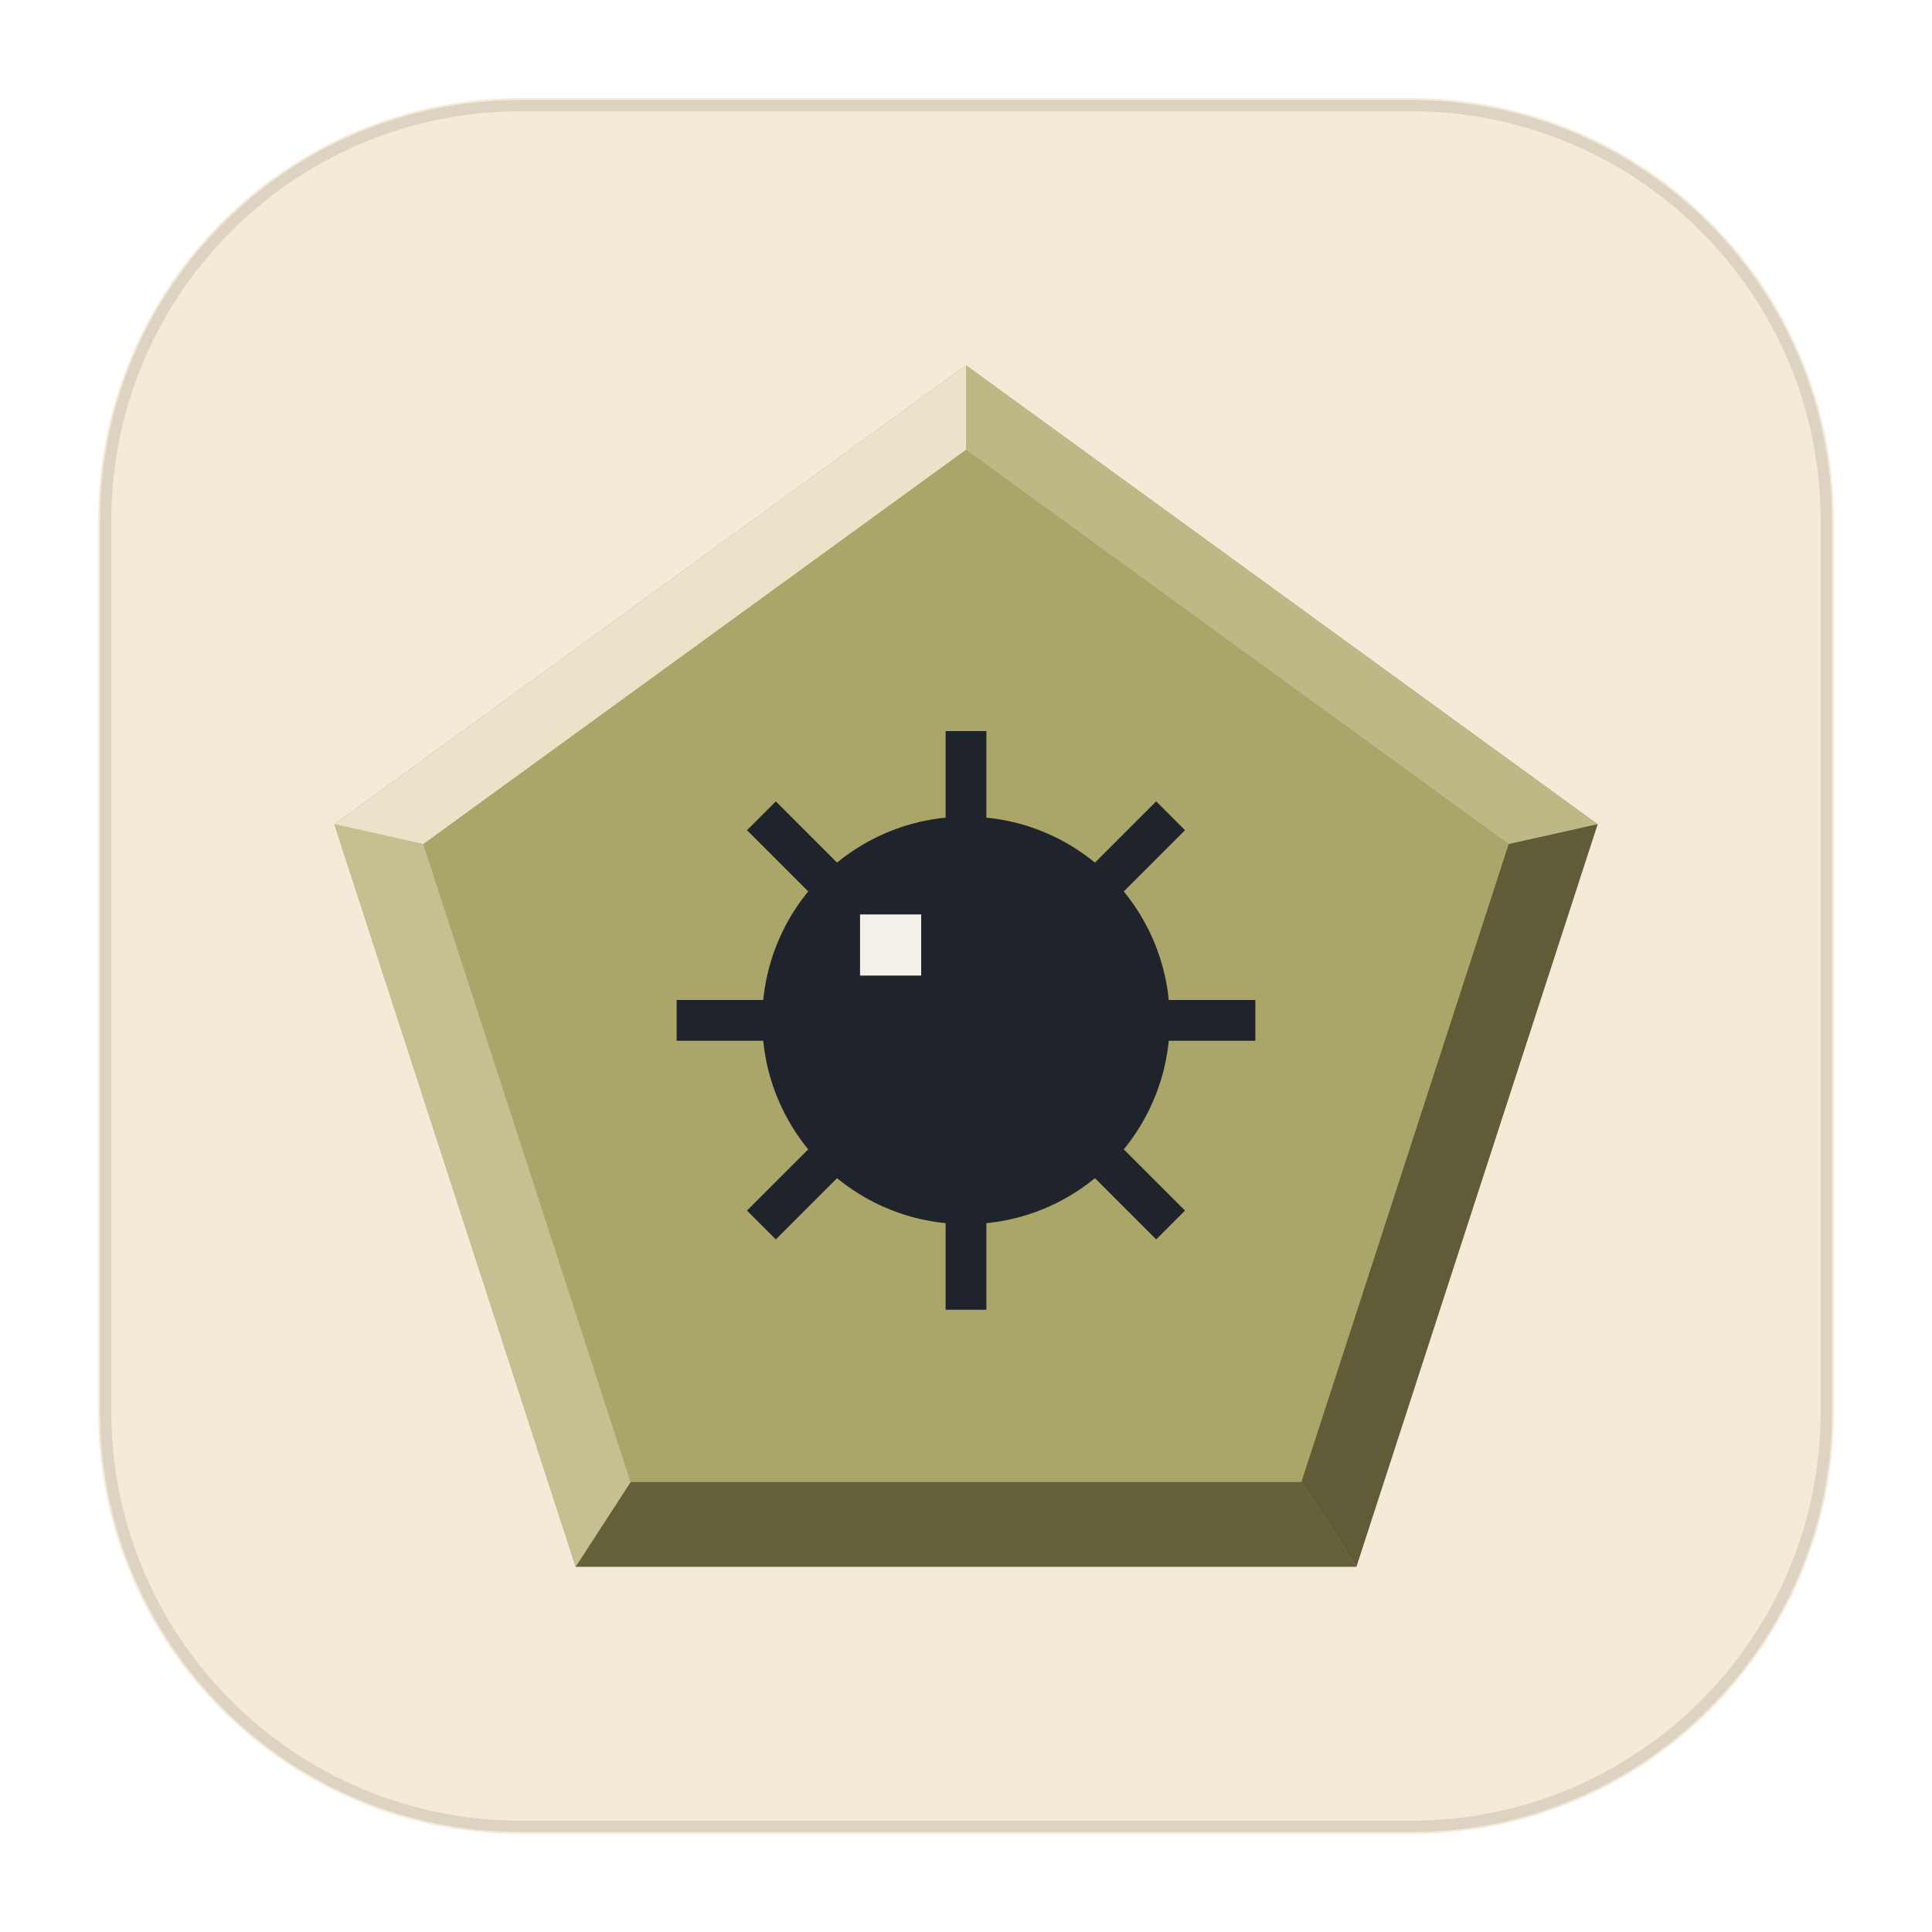
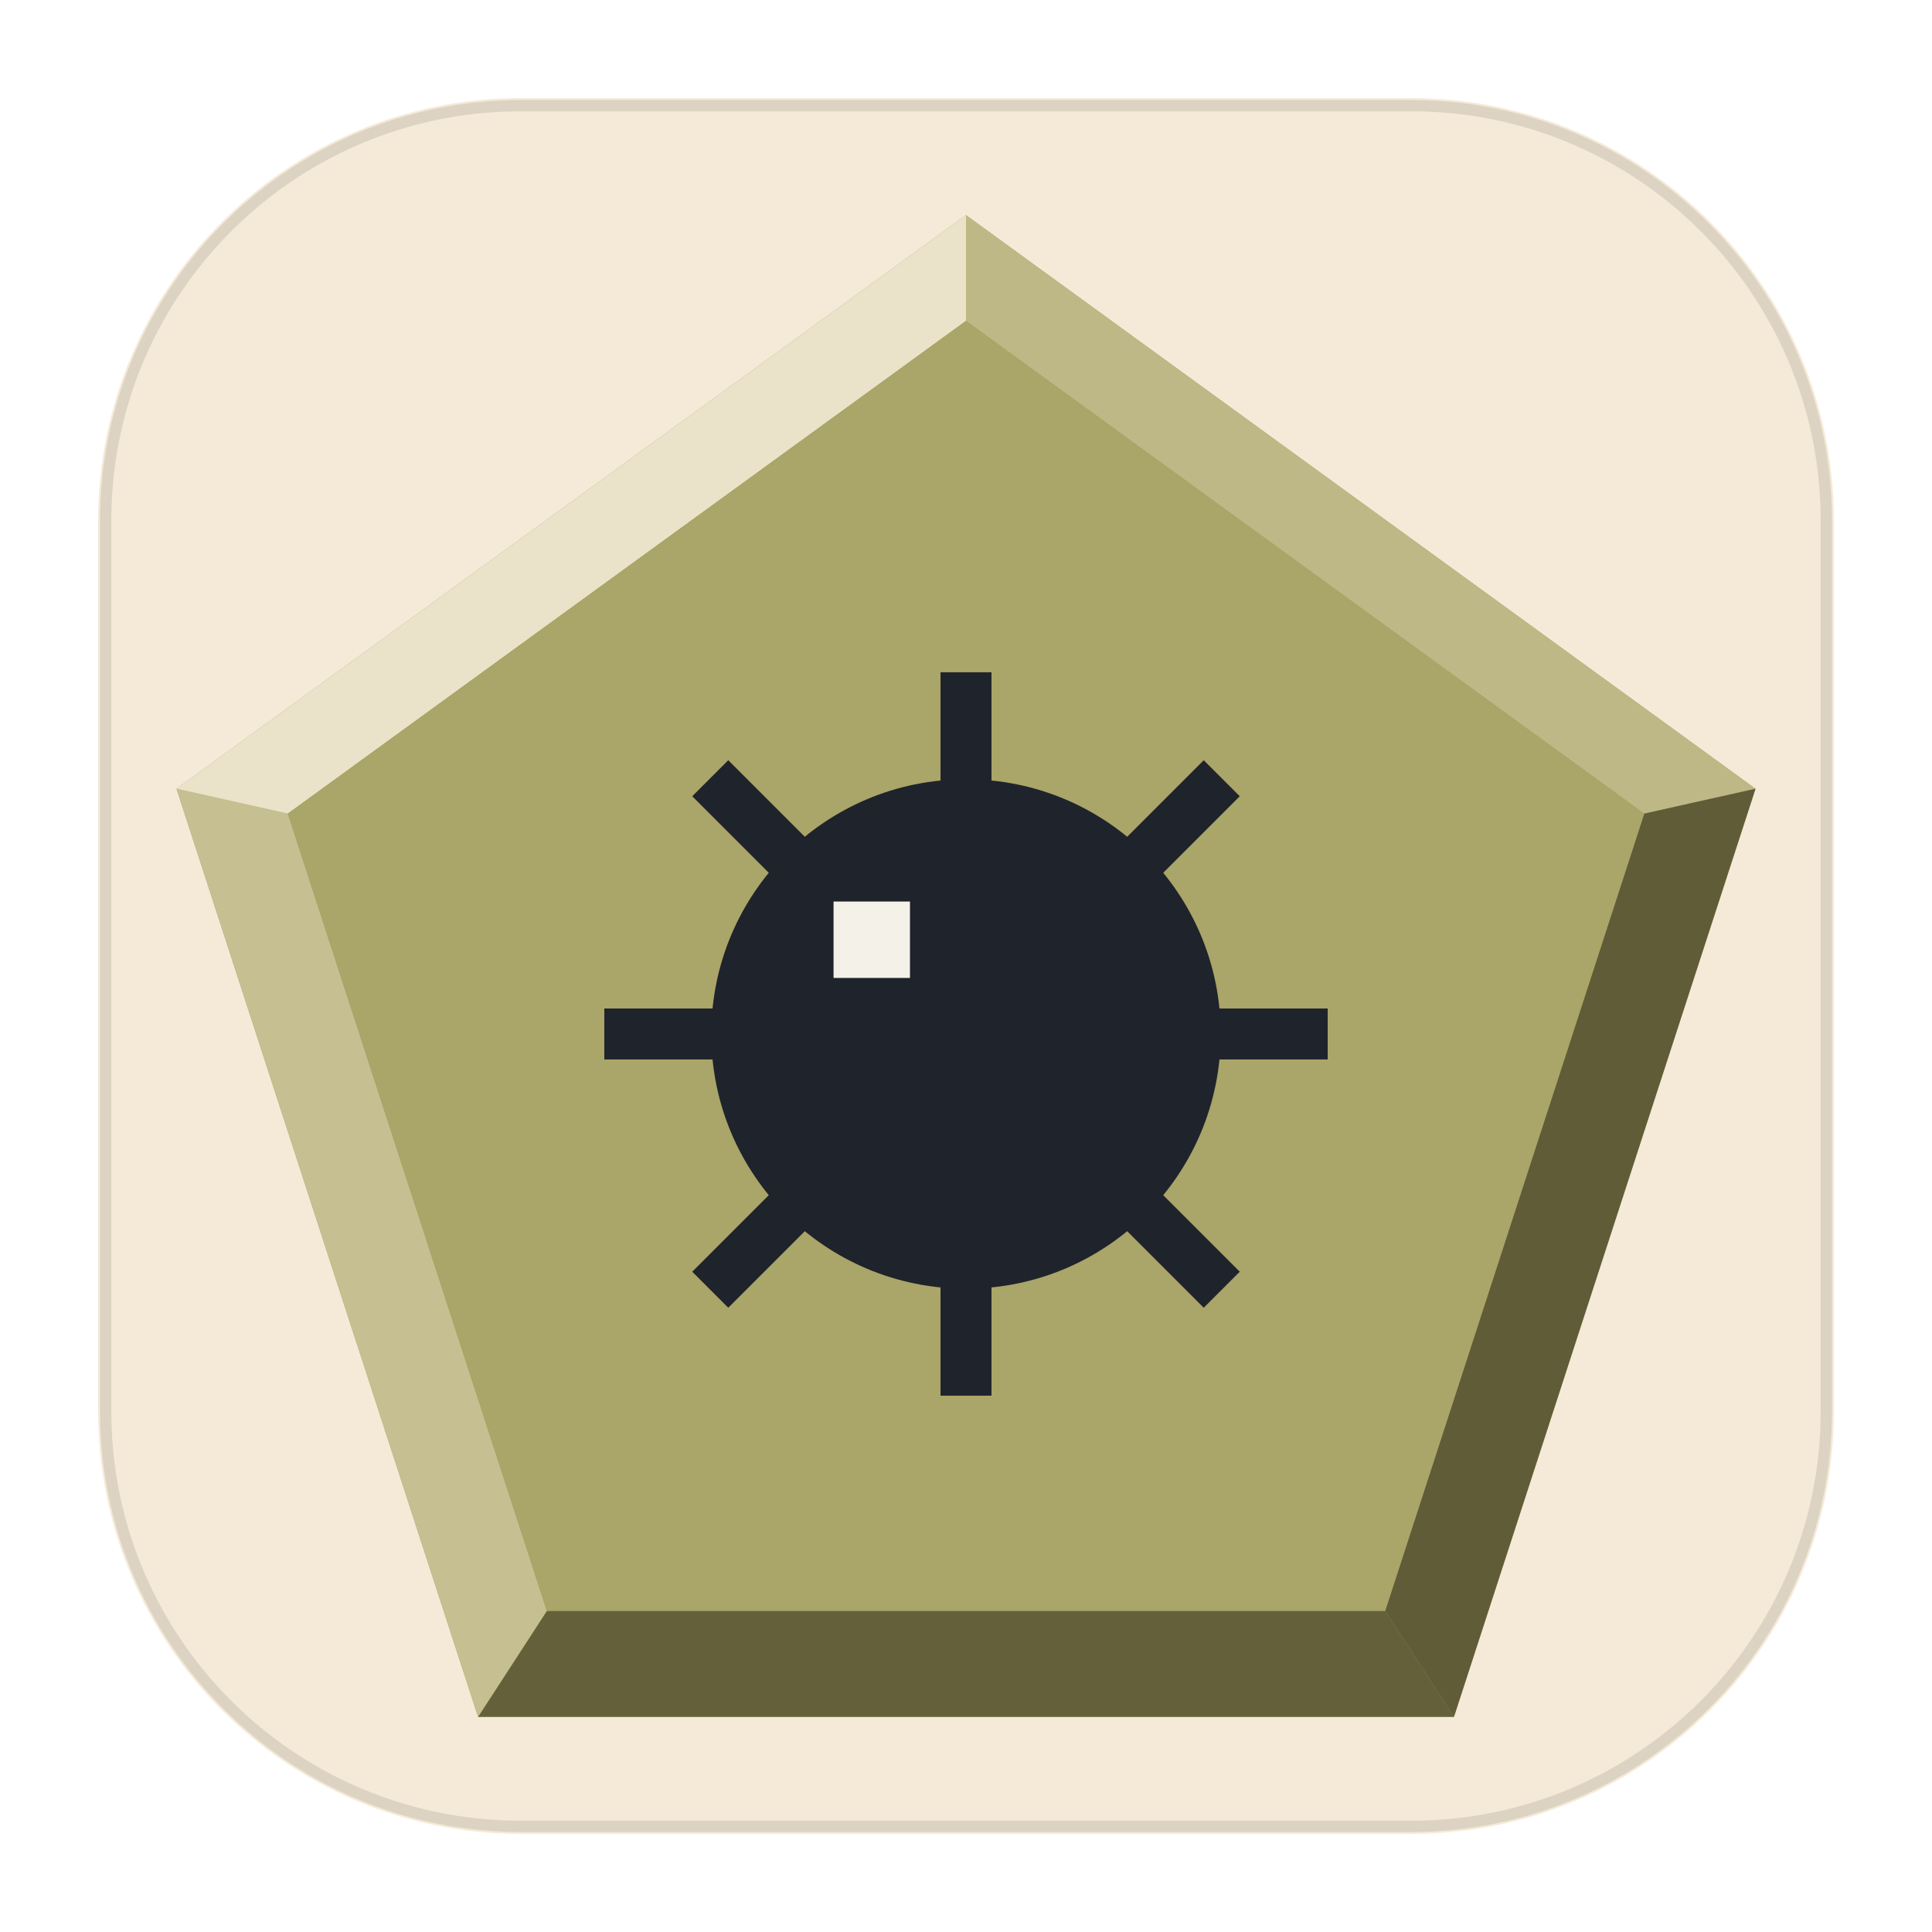
<svg xmlns="http://www.w3.org/2000/svg" viewBox="0 0 1024 1024" width="1024" height="1024">
  <rect x="52" y="52" width="920" height="920" rx="224" fill="#f5ead8" />
  <rect x="56" y="56" width="912" height="912" rx="220" fill="none" stroke="#2e2b25" stroke-opacity="0.12" stroke-width="6" />
-   <polygon points="512,193.61 846.77,436.84 718.9,830.39 305.1,830.39 177.23,436.84" fill="#a09c5a" />
-   <polygon points="512,193.61 846.77,436.84 799.57,447.39 512,238.46" fill="#beb886" />
-   <polygon points="846.77,436.84 718.9,830.39 689.73,785.45 799.57,447.39" fill="#605c38" />
-   <polygon points="718.9,830.39 305.1,830.39 334.27,785.45 689.73,785.45" fill="#64613a" />
-   <polygon points="305.1,830.39 177.23,436.84 224.43,447.39 334.27,785.45" fill="#c5bf91" />
-   <polygon points="177.23,436.84 512,193.61 512,238.46 224.43,447.39" fill="#eae2c9" />
-   <polygon points="512,238.46 799.57,447.39 689.73,785.45 334.27,785.45 224.43,447.39" fill="#aaa568" />
-   <path d="M576.8 540.83L665.36 540.83 M557.82 586.65L620.44 649.27 M512 605.63L512 694.19 M466.18 586.65L403.56 649.27 M447.2 540.83L358.64 540.83 M466.18 495.01L403.56 432.38 M512 476.03L512 387.47 M557.82 495.01L620.44 432.38" fill="none" stroke="#1f232b" stroke-width="21.6" stroke-linecap="butt" />
-   <circle cx="512" cy="540.83" r="108" fill="#1f232b" />
-   <rect x="455.84" y="484.67" width="32.4" height="32.4" fill="#f4f1e8" />
+   <polygon points="512,114.02 930.46,418.05 770.63,909.98 253.37,909.98 93.54,418.05" fill="#a09c5a" />
+   <polygon points="512,114.02 930.46,418.05 871.46,431.24 512,170.07" fill="#beb886" />
+   <polygon points="930.46,418.05 770.63,909.98 734.16,853.81 871.46,431.24" fill="#605c38" />
+   <polygon points="770.63,909.98 253.37,909.98 289.84,853.81 734.16,853.81" fill="#64613a" />
+   <polygon points="253.37,909.98 93.54,418.05 152.54,431.24 289.84,853.81" fill="#c5bf91" />
+   <polygon points="93.54,418.05 512,114.02 512,170.07 152.54,431.24" fill="#eae2c9" />
+   <polygon points="512,170.07 871.46,431.24 734.16,853.81 289.84,853.81 152.54,431.24" fill="#aaa568" />
+   <path d="M593 548.03L703.7 548.03 M569.28 605.31L647.55 683.58 M512 629.03L512 739.73 M454.72 605.31L376.45 683.58 M431 548.03L320.3 548.03 M454.72 490.76L376.45 412.48 M512 467.03L512 356.33 M569.28 490.76L647.55 412.48" fill="none" stroke="#1f232b" stroke-width="27" stroke-linecap="butt" />
+   <circle cx="512" cy="548.03" r="135" fill="#1f232b" />
+   <rect x="441.8" y="477.83" width="40.5" height="40.5" fill="#f4f1e8" />
</svg>
